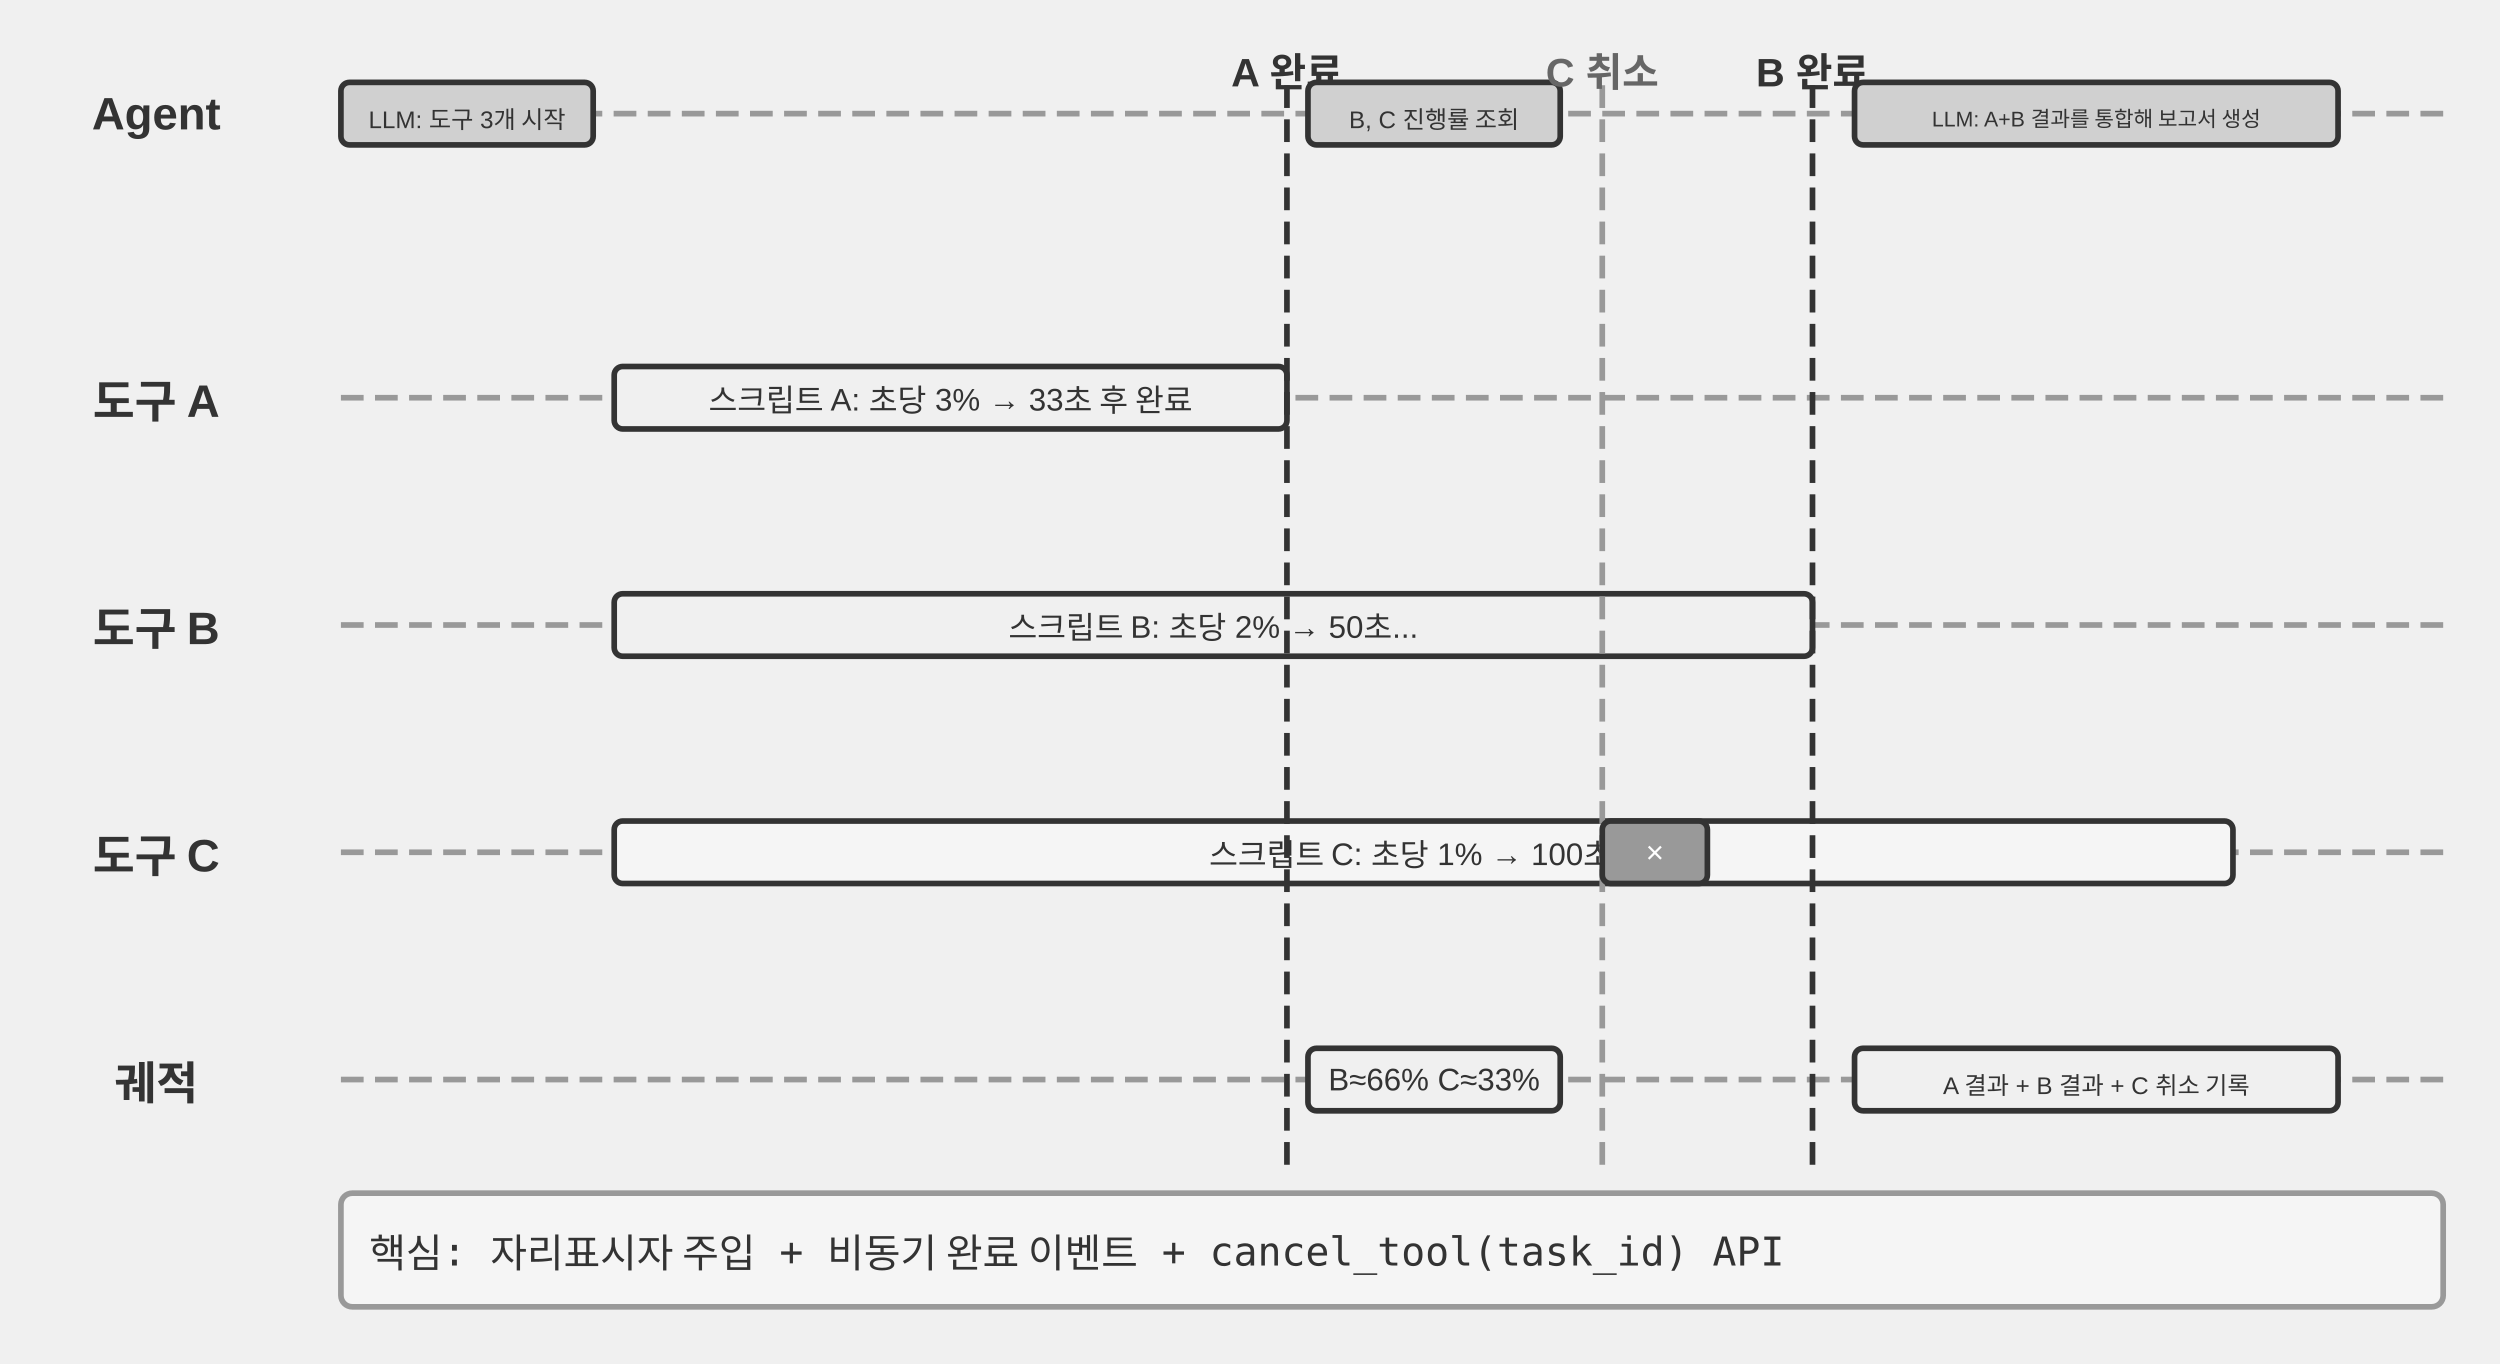
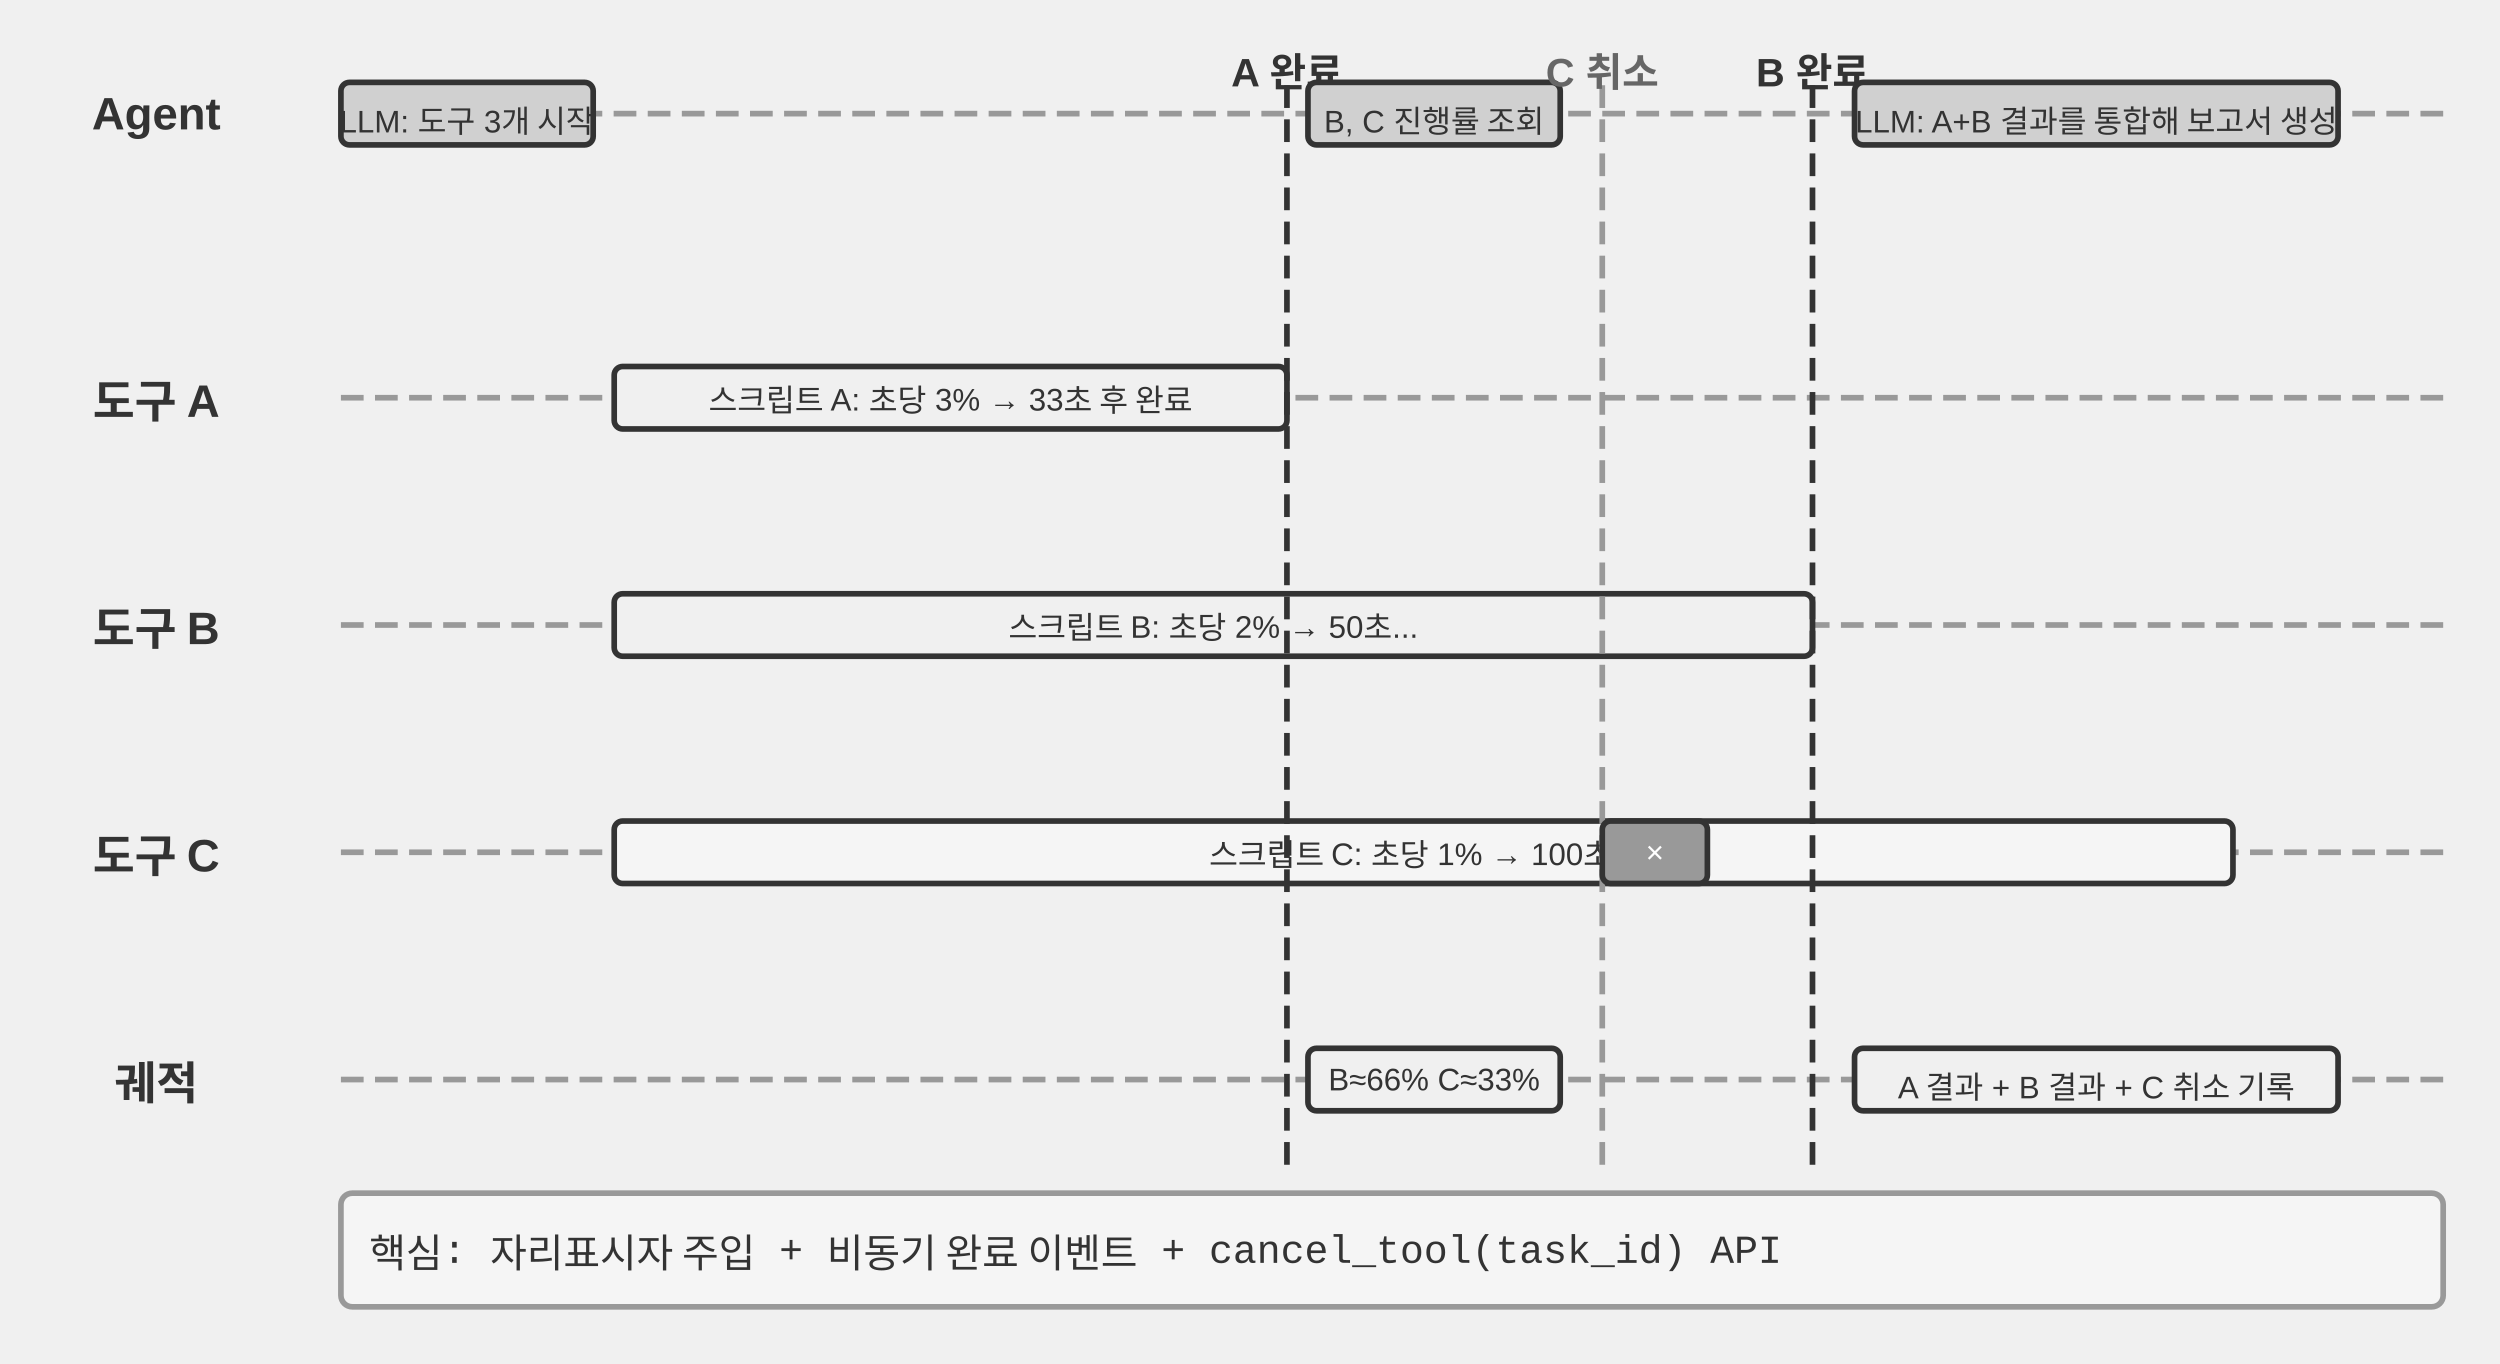
<svg xmlns="http://www.w3.org/2000/svg" viewBox="0 40 880 480" width="880" height="480" style="background:#ffffff">
  <defs>
    <marker id="ah" markerWidth="12" markerHeight="8" refX="12" refY="4" orient="auto">
      <polygon points="0 0, 12 4, 0 8" fill="#333333" />
    </marker>
    <marker id="ah-light" markerWidth="12" markerHeight="8" refX="12" refY="4" orient="auto">
      <polygon points="0 0, 12 4, 0 8" fill="#999999" />
    </marker>
  </defs>
-   <text x="55" y="80" font-family="'Apple SD Gothic Neo', 'Malgun Gothic', Arial, sans-serif" font-size="16" fill="#333333" text-anchor="middle" dominant-baseline="central" font-weight="bold">Agent</text>
+   <text x="55" y="80" font-family="Arial, 'Helvetica Neue', Helvetica, 'PingFang SC', 'Microsoft YaHei', sans-serif" font-size="16" fill="#333333" text-anchor="middle" dominant-baseline="central" font-weight="bold">Agent</text>
  <line x1="120" y1="80" x2="860" y2="80" stroke="#999999" stroke-width="2" stroke-dasharray="8,4" />
-   <text x="55" y="180" font-family="'Apple SD Gothic Neo', 'Malgun Gothic', Arial, sans-serif" font-size="16" fill="#333333" text-anchor="middle" dominant-baseline="central" font-weight="bold">도구 A</text>
+   <text x="55" y="180" font-family="Arial, 'Helvetica Neue', Helvetica, 'PingFang SC', 'Microsoft YaHei', sans-serif" font-size="16" fill="#333333" text-anchor="middle" dominant-baseline="central" font-weight="bold">도구 A</text>
  <line x1="120" y1="180" x2="860" y2="180" stroke="#999999" stroke-width="2" stroke-dasharray="8,4" />
-   <text x="55" y="260" font-family="'Apple SD Gothic Neo', 'Malgun Gothic', Arial, sans-serif" font-size="16" fill="#333333" text-anchor="middle" dominant-baseline="central" font-weight="bold">도구 B</text>
+   <text x="55" y="260" font-family="Arial, 'Helvetica Neue', Helvetica, 'PingFang SC', 'Microsoft YaHei', sans-serif" font-size="16" fill="#333333" text-anchor="middle" dominant-baseline="central" font-weight="bold">도구 B</text>
  <line x1="120" y1="260" x2="860" y2="260" stroke="#999999" stroke-width="2" stroke-dasharray="8,4" />
-   <text x="55" y="340" font-family="'Apple SD Gothic Neo', 'Malgun Gothic', Arial, sans-serif" font-size="16" fill="#333333" text-anchor="middle" dominant-baseline="central" font-weight="bold">도구 C</text>
+   <text x="55" y="340" font-family="Arial, 'Helvetica Neue', Helvetica, 'PingFang SC', 'Microsoft YaHei', sans-serif" font-size="16" fill="#333333" text-anchor="middle" dominant-baseline="central" font-weight="bold">도구 C</text>
  <line x1="120" y1="340" x2="860" y2="340" stroke="#999999" stroke-width="2" stroke-dasharray="8,4" />
-   <text x="55" y="420" font-family="'Apple SD Gothic Neo', 'Malgun Gothic', Arial, sans-serif" font-size="16" fill="#333333" text-anchor="middle" dominant-baseline="central" font-weight="bold">궤적</text>
+   <text x="55" y="420" font-family="Arial, 'Helvetica Neue', Helvetica, 'PingFang SC', 'Microsoft YaHei', sans-serif" font-size="16" fill="#333333" text-anchor="middle" dominant-baseline="central" font-weight="bold">궤적</text>
  <line x1="120" y1="420" x2="860" y2="420" stroke="#999999" stroke-width="2" stroke-dasharray="8,4" />
  <rect x="120.0" y="69.0" width="88.8" height="22" rx="3" fill="#d0d0d0" stroke="#333333" stroke-width="2" />
-   <text x="164.4" y="80" font-family="'Apple SD Gothic Neo', 'Malgun Gothic', Arial, sans-serif" font-size="8.5" fill="#333333" text-anchor="middle" dominant-baseline="central" font-weight="normal">LLM: 도구 3개 시작</text>
+   <text x="164.4" y="80" font-family="Arial, 'Helvetica Neue', Helvetica, 'PingFang SC', 'Microsoft YaHei', sans-serif" font-size="11" fill="#333333" text-anchor="middle" dominant-baseline="central" font-weight="normal">LLM: 도구 3개 시작</text>
  <rect x="216.2" y="169.0" width="236.8" height="22" rx="3" fill="#f0f0f0" stroke="#333333" stroke-width="2" />
-   <text x="334.6" y="180" font-family="'Apple SD Gothic Neo', 'Malgun Gothic', Arial, sans-serif" font-size="11" fill="#333333" text-anchor="middle" dominant-baseline="central" font-weight="normal">스크립트 A: 초당 3% → 33초 후 완료</text>
+   <text x="334.6" y="180" font-family="Arial, 'Helvetica Neue', Helvetica, 'PingFang SC', 'Microsoft YaHei', sans-serif" font-size="11" fill="#333333" text-anchor="middle" dominant-baseline="central" font-weight="normal">스크립트 A: 초당 3% → 33초 후 완료</text>
  <rect x="216.2" y="249.0" width="421.8" height="22" rx="3" fill="#f0f0f0" stroke="#333333" stroke-width="2" />
-   <text x="427.1" y="260" font-family="'Apple SD Gothic Neo', 'Malgun Gothic', Arial, sans-serif" font-size="11" fill="#333333" text-anchor="middle" dominant-baseline="central" font-weight="normal">스크립트 B: 초당 2% → 50초...</text>
+   <text x="427.1" y="260" font-family="Arial, 'Helvetica Neue', Helvetica, 'PingFang SC', 'Microsoft YaHei', sans-serif" font-size="11" fill="#333333" text-anchor="middle" dominant-baseline="central" font-weight="normal">스크립트 B: 초당 2% → 50초...</text>
  <rect x="216.2" y="329.0" width="569.8" height="22" rx="3" fill="#f5f5f5" stroke="#333333" stroke-width="2" />
-   <text x="501.1" y="340" font-family="'Apple SD Gothic Neo', 'Malgun Gothic', Arial, sans-serif" font-size="11" fill="#333333" text-anchor="middle" dominant-baseline="central" font-weight="normal">스크립트 C: 초당 1% → 100초...</text>
+   <text x="501.1" y="340" font-family="Arial, 'Helvetica Neue', Helvetica, 'PingFang SC', 'Microsoft YaHei', sans-serif" font-size="11" fill="#333333" text-anchor="middle" dominant-baseline="central" font-weight="normal">스크립트 C: 초당 1% → 100초...</text>
  <line x1="453.0" y1="70" x2="453.0" y2="450" stroke="#333333" stroke-width="2" stroke-dasharray="8,4" />
-   <text x="453.0" y="62" font-family="'Apple SD Gothic Neo', 'Malgun Gothic', Arial, sans-serif" font-size="14" fill="#333333" text-anchor="middle" dominant-baseline="central" font-weight="bold">A 완료</text>
+   <text x="453.0" y="62" font-family="Arial, 'Helvetica Neue', Helvetica, 'PingFang SC', 'Microsoft YaHei', sans-serif" font-size="14" fill="#333333" text-anchor="middle" dominant-baseline="central" font-weight="bold">A 완료</text>
  <rect x="460.4" y="69.0" width="88.8" height="22" rx="3" fill="#d0d0d0" stroke="#333333" stroke-width="2" />
-   <text x="504.8" y="80" font-family="'Apple SD Gothic Neo', 'Malgun Gothic', Arial, sans-serif" font-size="8.5" fill="#333333" text-anchor="middle" dominant-baseline="central" font-weight="normal">B, C 진행률 조회</text>
+   <text x="504.8" y="80" font-family="Arial, 'Helvetica Neue', Helvetica, 'PingFang SC', 'Microsoft YaHei', sans-serif" font-size="11" fill="#333333" text-anchor="middle" dominant-baseline="central" font-weight="normal">B, C 진행률 조회</text>
  <rect x="460.4" y="409.0" width="88.8" height="22" rx="3" fill="#f0f0f0" stroke="#333333" stroke-width="2" />
-   <text x="504.8" y="420" font-family="'Apple SD Gothic Neo', 'Malgun Gothic', Arial, sans-serif" font-size="11" fill="#333333" text-anchor="middle" dominant-baseline="central" font-weight="normal">B≈66% C≈33%</text>
+   <text x="504.8" y="420" font-family="Arial, 'Helvetica Neue', Helvetica, 'PingFang SC', 'Microsoft YaHei', sans-serif" font-size="11" fill="#333333" text-anchor="middle" dominant-baseline="central" font-weight="normal">B≈66% C≈33%</text>
  <line x1="564.0" y1="70" x2="564.0" y2="450" stroke="#999999" stroke-width="2" stroke-dasharray="8,4" />
-   <text x="564.0" y="62" font-family="'Apple SD Gothic Neo', 'Malgun Gothic', Arial, sans-serif" font-size="14" fill="#666666" text-anchor="middle" dominant-baseline="central" font-weight="bold">C 취소</text>
+   <text x="564.0" y="62" font-family="Arial, 'Helvetica Neue', Helvetica, 'PingFang SC', 'Microsoft YaHei', sans-serif" font-size="14" fill="#666666" text-anchor="middle" dominant-baseline="central" font-weight="bold">C 취소</text>
  <rect x="564.0" y="329.0" width="37.0" height="22" rx="3" fill="#999999" stroke="#333333" stroke-width="2" />
-   <text x="582.5" y="340" font-family="'Apple SD Gothic Neo', 'Malgun Gothic', Arial, sans-serif" font-size="11" fill="#ffffff" text-anchor="middle" dominant-baseline="central" font-weight="normal">×</text>
+   <text x="582.5" y="340" font-family="Arial, 'Helvetica Neue', Helvetica, 'PingFang SC', 'Microsoft YaHei', sans-serif" font-size="11" fill="#ffffff" text-anchor="middle" dominant-baseline="central" font-weight="normal">×</text>
  <line x1="638.0" y1="70" x2="638.0" y2="450" stroke="#333333" stroke-width="2" stroke-dasharray="8,4" />
-   <text x="638.0" y="62" font-family="'Apple SD Gothic Neo', 'Malgun Gothic', Arial, sans-serif" font-size="14" fill="#333333" text-anchor="middle" dominant-baseline="central" font-weight="bold">B 완료</text>
+   <text x="638.0" y="62" font-family="Arial, 'Helvetica Neue', Helvetica, 'PingFang SC', 'Microsoft YaHei', sans-serif" font-size="14" fill="#333333" text-anchor="middle" dominant-baseline="central" font-weight="bold">B 완료</text>
  <rect x="652.8" y="69.0" width="170.2" height="22" rx="3" fill="#d0d0d0" stroke="#333333" stroke-width="2" />
-   <text x="737.9" y="80" font-family="'Apple SD Gothic Neo', 'Malgun Gothic', Arial, sans-serif" font-size="7.5" fill="#333333" text-anchor="middle" dominant-baseline="central" font-weight="normal">LLM: A+B 결과를 통합해 보고서 생성</text>
+   <text x="737.9" y="80" font-family="Arial, 'Helvetica Neue', Helvetica, 'PingFang SC', 'Microsoft YaHei', sans-serif" font-size="11" fill="#333333" text-anchor="middle" dominant-baseline="central" font-weight="normal">LLM: A+B 결과를 통합해 보고서 생성</text>
  <rect x="652.8" y="409.0" width="170.2" height="22" rx="3" fill="#f0f0f0" stroke="#333333" stroke-width="2" />
-   <text x="737.9" y="420" font-family="'Apple SD Gothic Neo', 'Malgun Gothic', Arial, sans-serif" font-size="8.5" fill="#333333" text-anchor="middle" dominant-baseline="central" font-weight="normal">A 결과 + B 결과 + C 취소 기록</text>
+   <text x="737.9" y="420" font-family="Arial, 'Helvetica Neue', Helvetica, 'PingFang SC', 'Microsoft YaHei', sans-serif" font-size="11" fill="#333333" text-anchor="middle" dominant-baseline="central" font-weight="normal">A 결과 + B 결과 + C 취소 기록</text>
  <rect x="120" y="460" width="740" height="40" rx="4" fill="#f5f5f5" stroke="#999999" stroke-width="2" />
-   <text x="130" y="480" font-family="'Apple SD Gothic Neo', 'Malgun Gothic', monospace" font-size="14" fill="#333333" text-anchor="start" dominant-baseline="central">핵심: 자리표시자 주입 + 비동기 완료 이벤트 + cancel_tool(task_id) API</text>
+   <text x="130" y="480" font-family="'Courier New', Courier, monospace" font-size="14" fill="#333333" text-anchor="start" dominant-baseline="central">핵심: 자리표시자 주입 + 비동기 완료 이벤트 + cancel_tool(task_id) API</text>
</svg>
